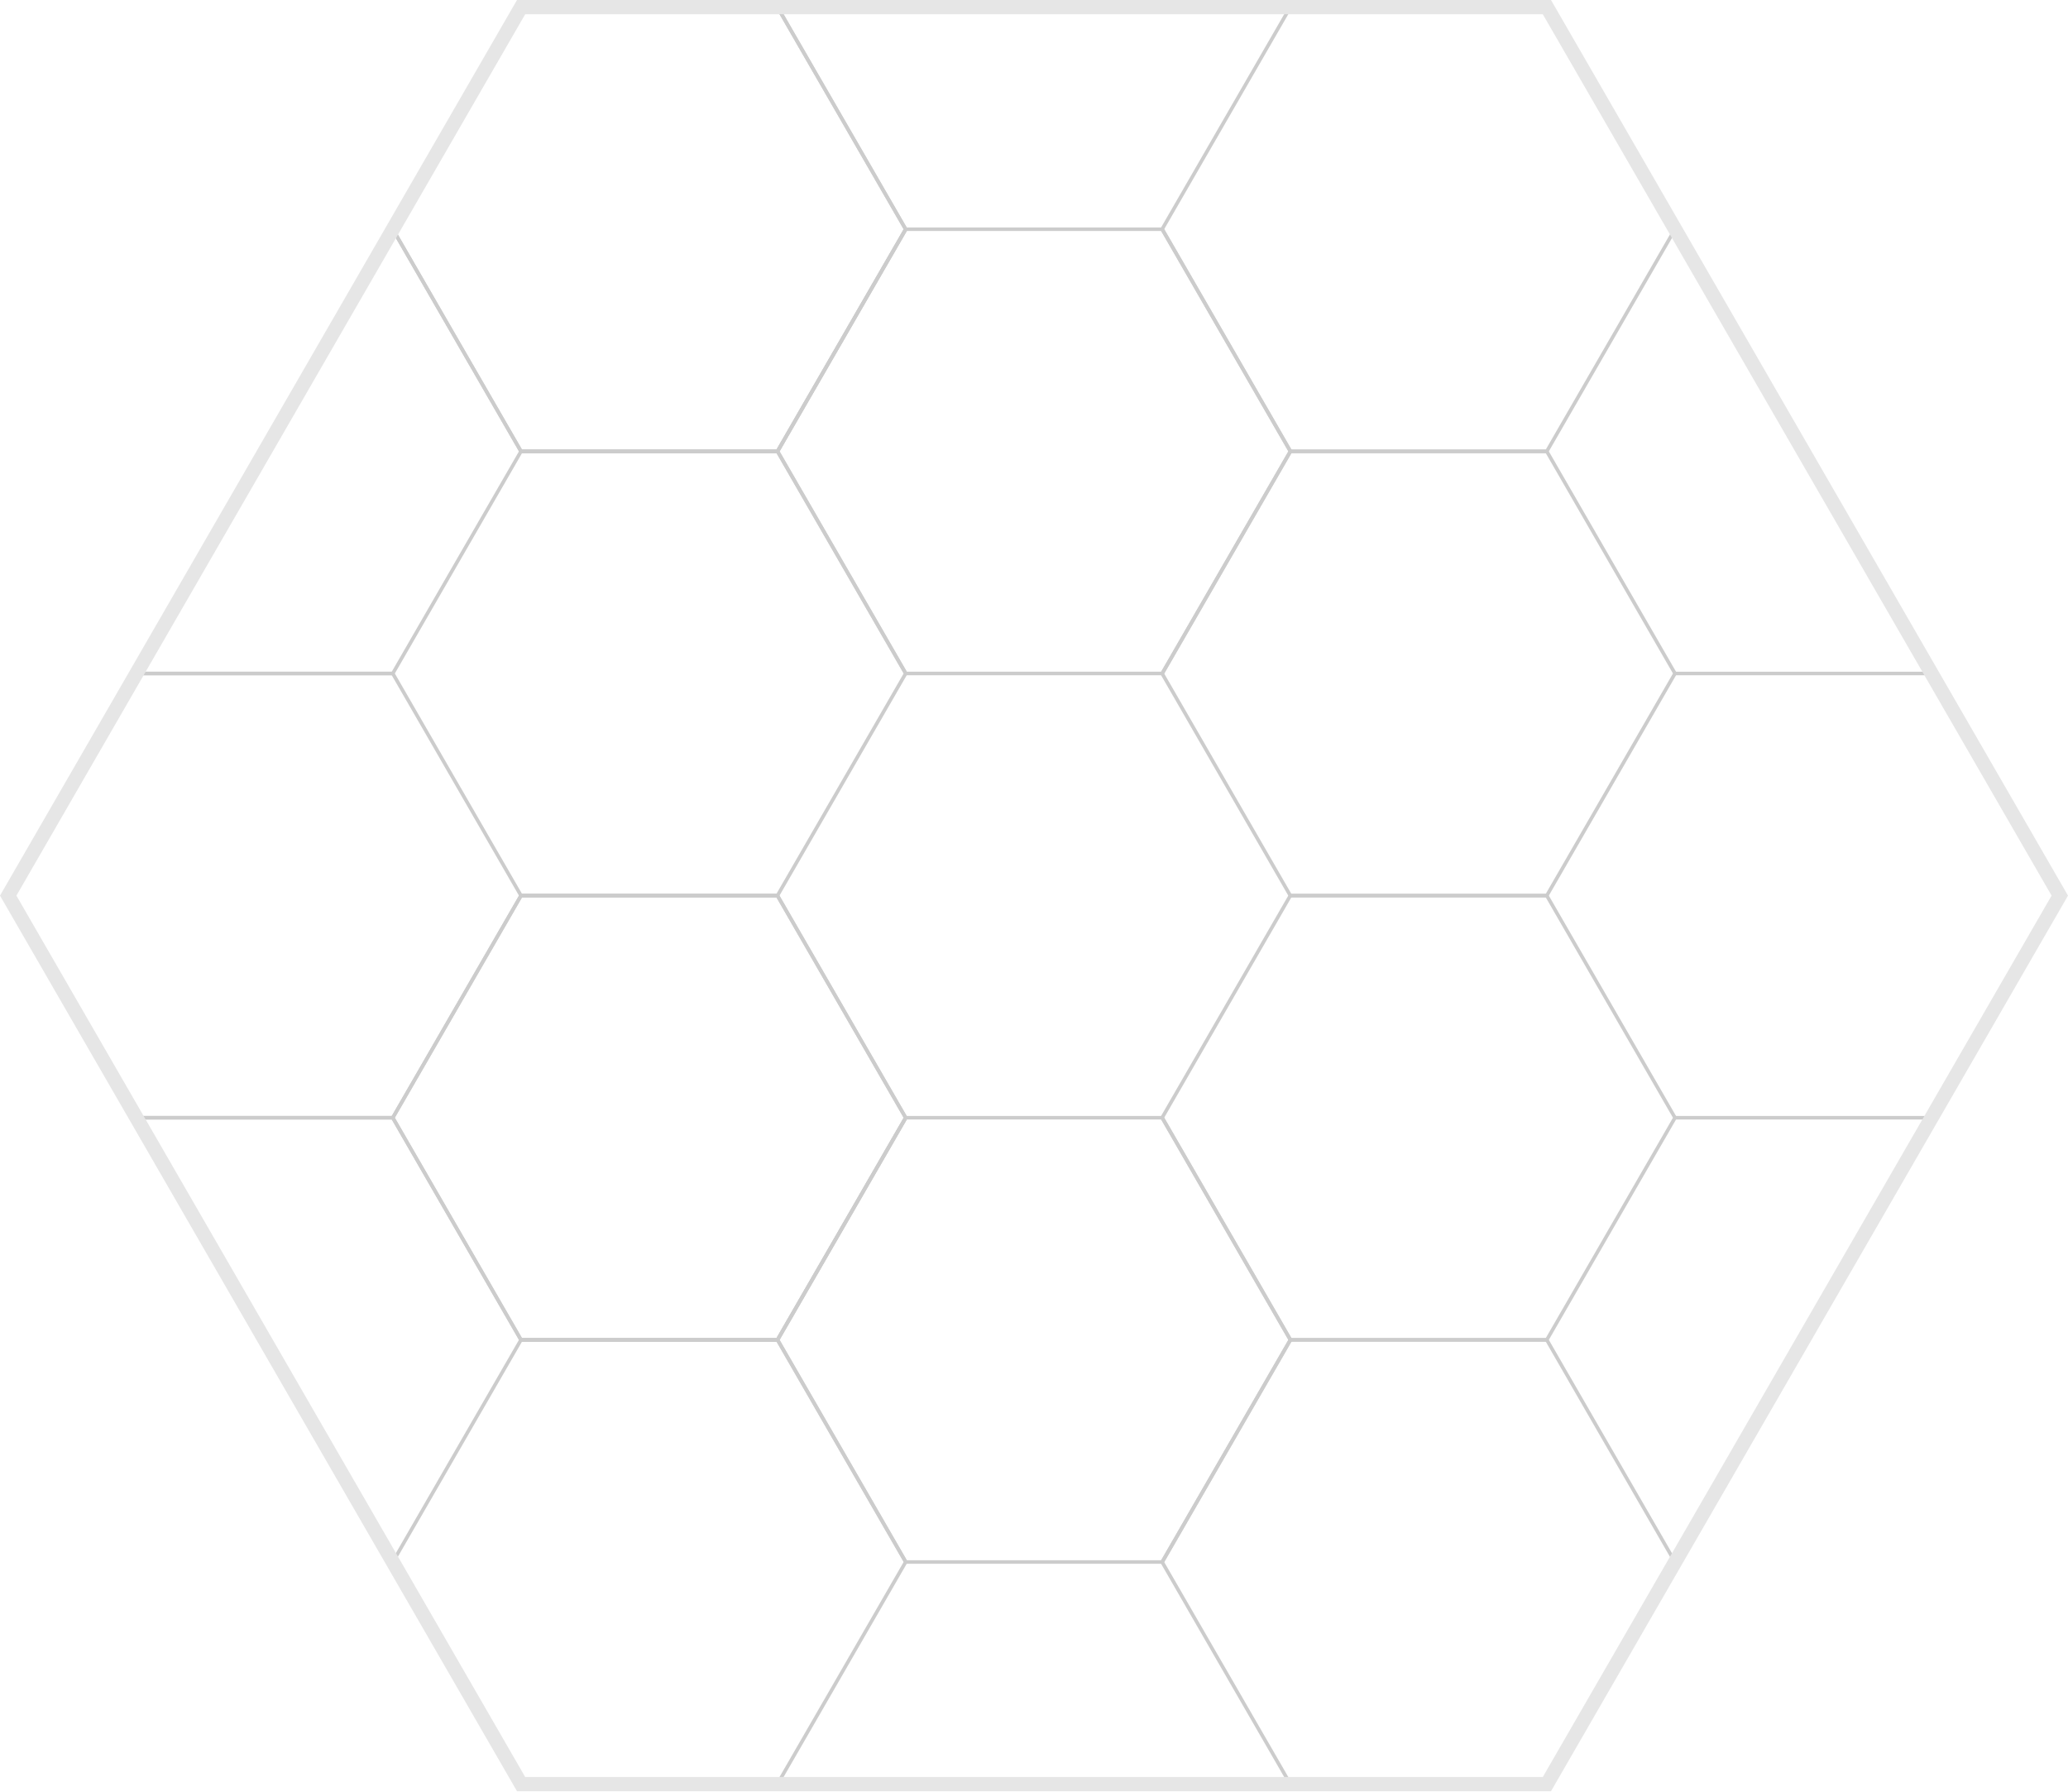
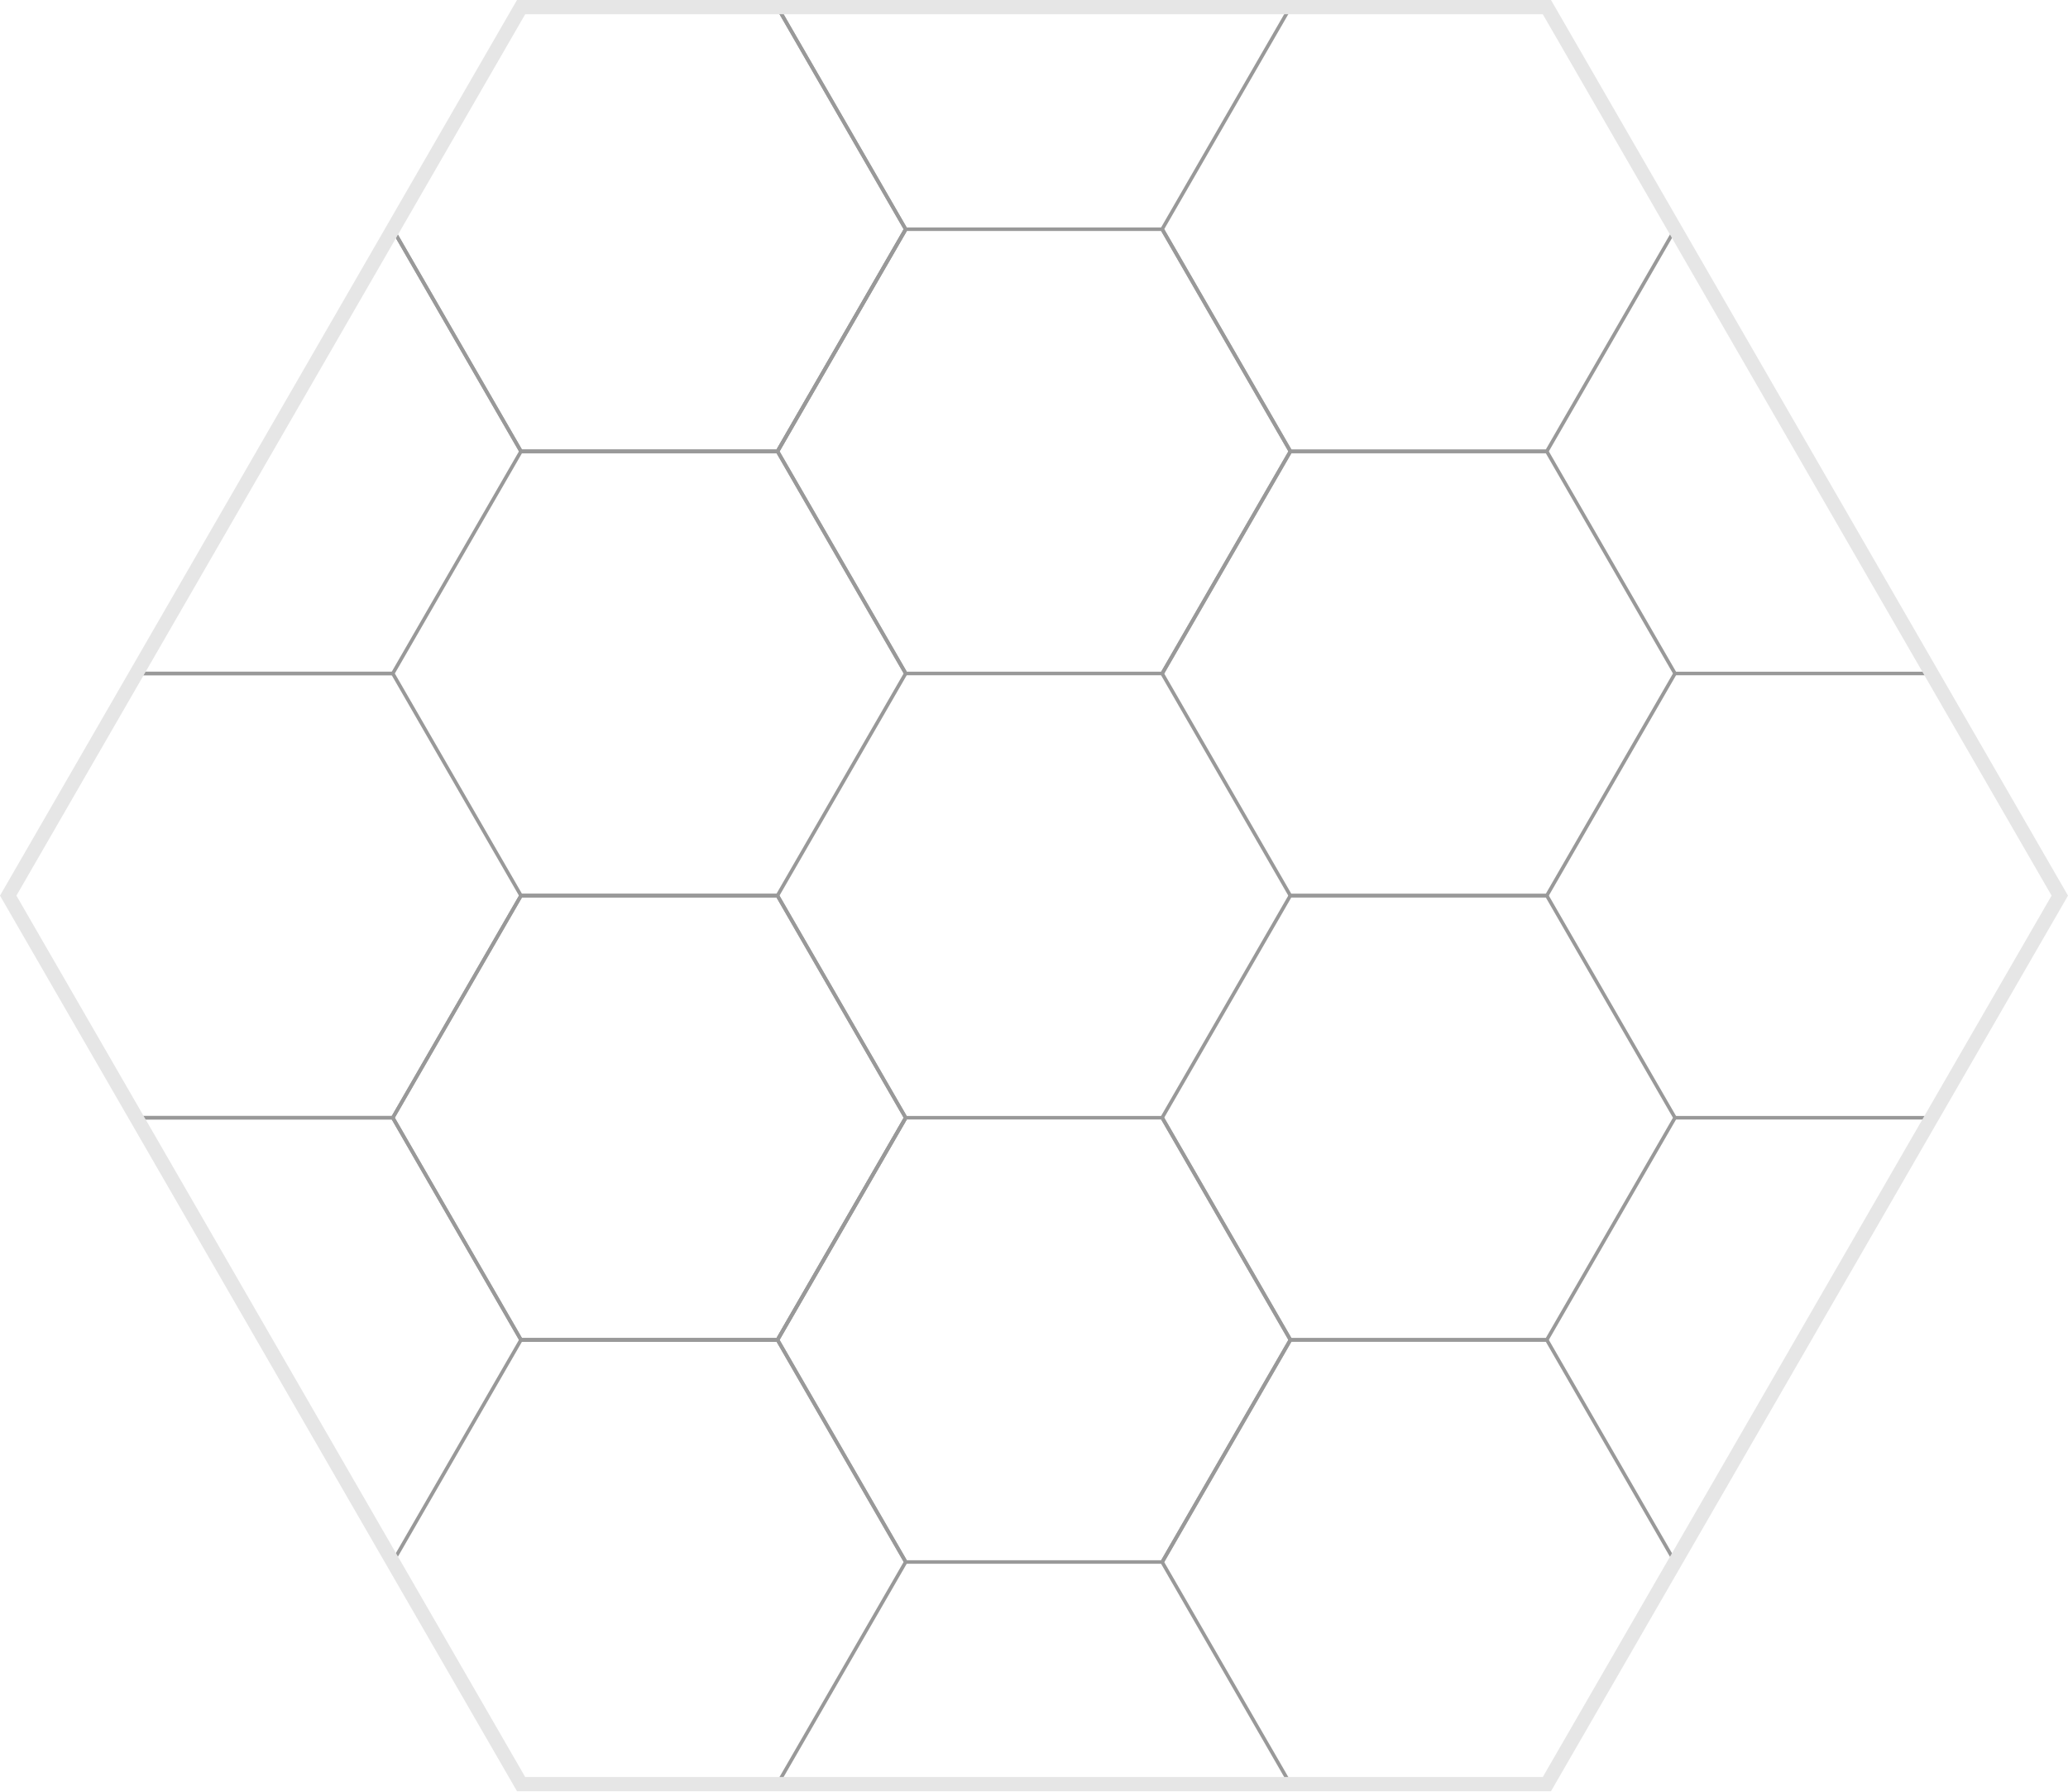
<svg xmlns="http://www.w3.org/2000/svg" xmlns:xlink="http://www.w3.org/1999/xlink" width="116.394mm" height="100.8mm" viewBox="0 0 439.914 380.976" version="1.1" id="svg1">
  <defs id="defs1" />
  <g id="layer4" style="display:inline" transform="translate(-17.15183,-17.38583)">
-     <path style="display:inline;fill:none;stroke:#cccccc;stroke-width:0.866;stroke-dasharray:none" id="path6-7-2" d="m 126.955,537.48 -62.519,0 -31.259,-54.143 31.259,-54.143 62.519,0 31.259,54.143 z" transform="matrix(0.8725703,0,0,0.872584,153.6224,-119.3899)" />
-     <path style="display:inline;fill:none;stroke:#cccccc;stroke-width:0.866;stroke-dasharray:none" id="path6-7-3" d="m 126.955,537.48 -62.519,0 -31.259,-54.143 31.259,-54.143 62.519,0 31.259,54.143 z" transform="matrix(0.8725703,0,0,0.872584,71.75784,-166.634)" />
-     <path style="display:inline;fill:none;stroke:#cccccc;stroke-width:0.756" d="M 100.732,255.118 H 46.178" id="path6-5-2-6-8-3-6-0" />
+     <path style="display:inline;fill:none;stroke:#999999;stroke-width:0.866;stroke-dasharray:none;stroke-opacity:1" id="path6-7-2" d="m 126.955,537.48 -62.519,0 -31.259,-54.143 31.259,-54.143 62.519,0 31.259,54.143 z" transform="matrix(0.8725703,0,0,0.872584,153.6224,-119.3899)" />
+     <path style="display:inline;fill:none;stroke:#999999;stroke-width:0.866;stroke-dasharray:none;stroke-opacity:1" id="path6-7-3" d="m 126.955,537.48 -62.519,0 -31.259,-54.143 31.259,-54.143 62.519,0 31.259,54.143 z" transform="matrix(0.8725703,0,0,0.872584,71.75784,-166.634)" />
+     <path style="display:inline;fill:none;stroke:#999999;stroke-width:0.756;stroke-opacity:1" d="M 100.732,255.118 H 46.178" id="path6-5-2-6-8-3-6-0" />
    <use x="0" y="0" xlink:href="#path6-7-3" id="use5" style="display:inline" />
    <use x="0" y="0" xlink:href="#path6-7-3" transform="translate(0,94.48817)" id="use6" style="display:inline" />
    <use x="0" y="0" xlink:href="#path6-7-3" transform="translate(163.6557)" id="use7" style="display:inline" />
    <use x="0" y="0" xlink:href="#path6-7-3" transform="translate(163.6557,94.48817)" id="use8" style="display:inline" />
    <use x="0" y="0" xlink:href="#path6-5-2-6-8-3-6-0" id="use13" style="display:inline" />
    <use x="0" y="0" xlink:href="#path6-5-2-6-8-3-6-0" transform="translate(327.3222)" id="use14" style="display:inline" />
  </g>
  <g id="layer2" transform="translate(-17.15183,-17.38583)">
-     <path style="display:inline;fill:none;stroke:#cccccc;stroke-width:0.866;stroke-dasharray:none" id="path6-5" d="m 126.955,537.48 -62.519,0 -31.259,-54.143 31.259,-54.143 62.519,0 31.259,54.143 z" transform="matrix(0.8725704,0,0,0.872584,153.6224,-308.3663)" />
-     <path style="display:inline;fill:none;stroke:#cccccc;stroke-width:0.866;stroke-dasharray:none" id="path6" d="m 126.955,537.48 -62.519,0 -31.259,-54.143 31.259,-54.143 62.519,0 31.259,54.143 z" transform="matrix(0.8725703,0,0,0.872584,71.75784,-355.6104)" />
-     <path style="display:inline;fill:none;stroke:#cccccc;stroke-width:0.756" d="M 100.732,160.63 H 46.178" id="path6-5-2-6-8-3-6" />
+     <path style="display:inline;fill:none;stroke:#999999;stroke-width:0.866;stroke-dasharray:none;stroke-opacity:1" id="path6-5" d="m 126.955,537.48 -62.519,0 -31.259,-54.143 31.259,-54.143 62.519,0 31.259,54.143 z" transform="matrix(0.8725704,0,0,0.872584,153.6224,-308.3663)" />
+     <path style="display:inline;fill:none;stroke:#999999;stroke-width:0.866;stroke-dasharray:none;stroke-opacity:1" id="path6" d="m 126.955,537.48 -62.519,0 -31.259,-54.143 31.259,-54.143 62.519,0 31.259,54.143 z" transform="matrix(0.8725703,0,0,0.872584,71.75784,-355.6104)" />
+     <path style="display:inline;fill:none;stroke:#999999;stroke-width:0.756;stroke-opacity:1" d="M 100.732,160.63 H 46.178" id="path6-5-2-6-8-3-6" />
    <use x="0" y="0" xlink:href="#path6" id="use1" style="display:inline" />
    <use x="0" y="0" xlink:href="#path6" transform="translate(0,94.48817)" id="use2" style="display:inline" />
    <use x="0" y="0" xlink:href="#path6" transform="translate(163.6557)" id="use3" style="display:inline" />
    <use x="0" y="0" xlink:href="#path6" transform="translate(163.6557,94.48817)" id="use4" style="display:inline" />
    <use x="0" y="0" xlink:href="#path6-5-2-6-8-3-6" id="use11" style="display:inline" />
    <use x="0" y="0" xlink:href="#path6-5-2-6-8-3-6" transform="translate(327.3222)" id="use12" style="display:inline" />
  </g>
  <g id="layer1" style="display:inline" transform="translate(-17.15183,-17.38583)">
    <path style="display:inline;fill:none;stroke:#e6e6e6;stroke-width:1.748;stroke-dasharray:none" id="path1" d="M 114.169,296.1 51.098,186.858 114.169,77.615 240.311,77.615 303.382,186.858 240.311,296.1 Z" transform="matrix(1.729883,0,0,1.729883,-69.49573,-115.3678)" />
  </g>
</svg>
